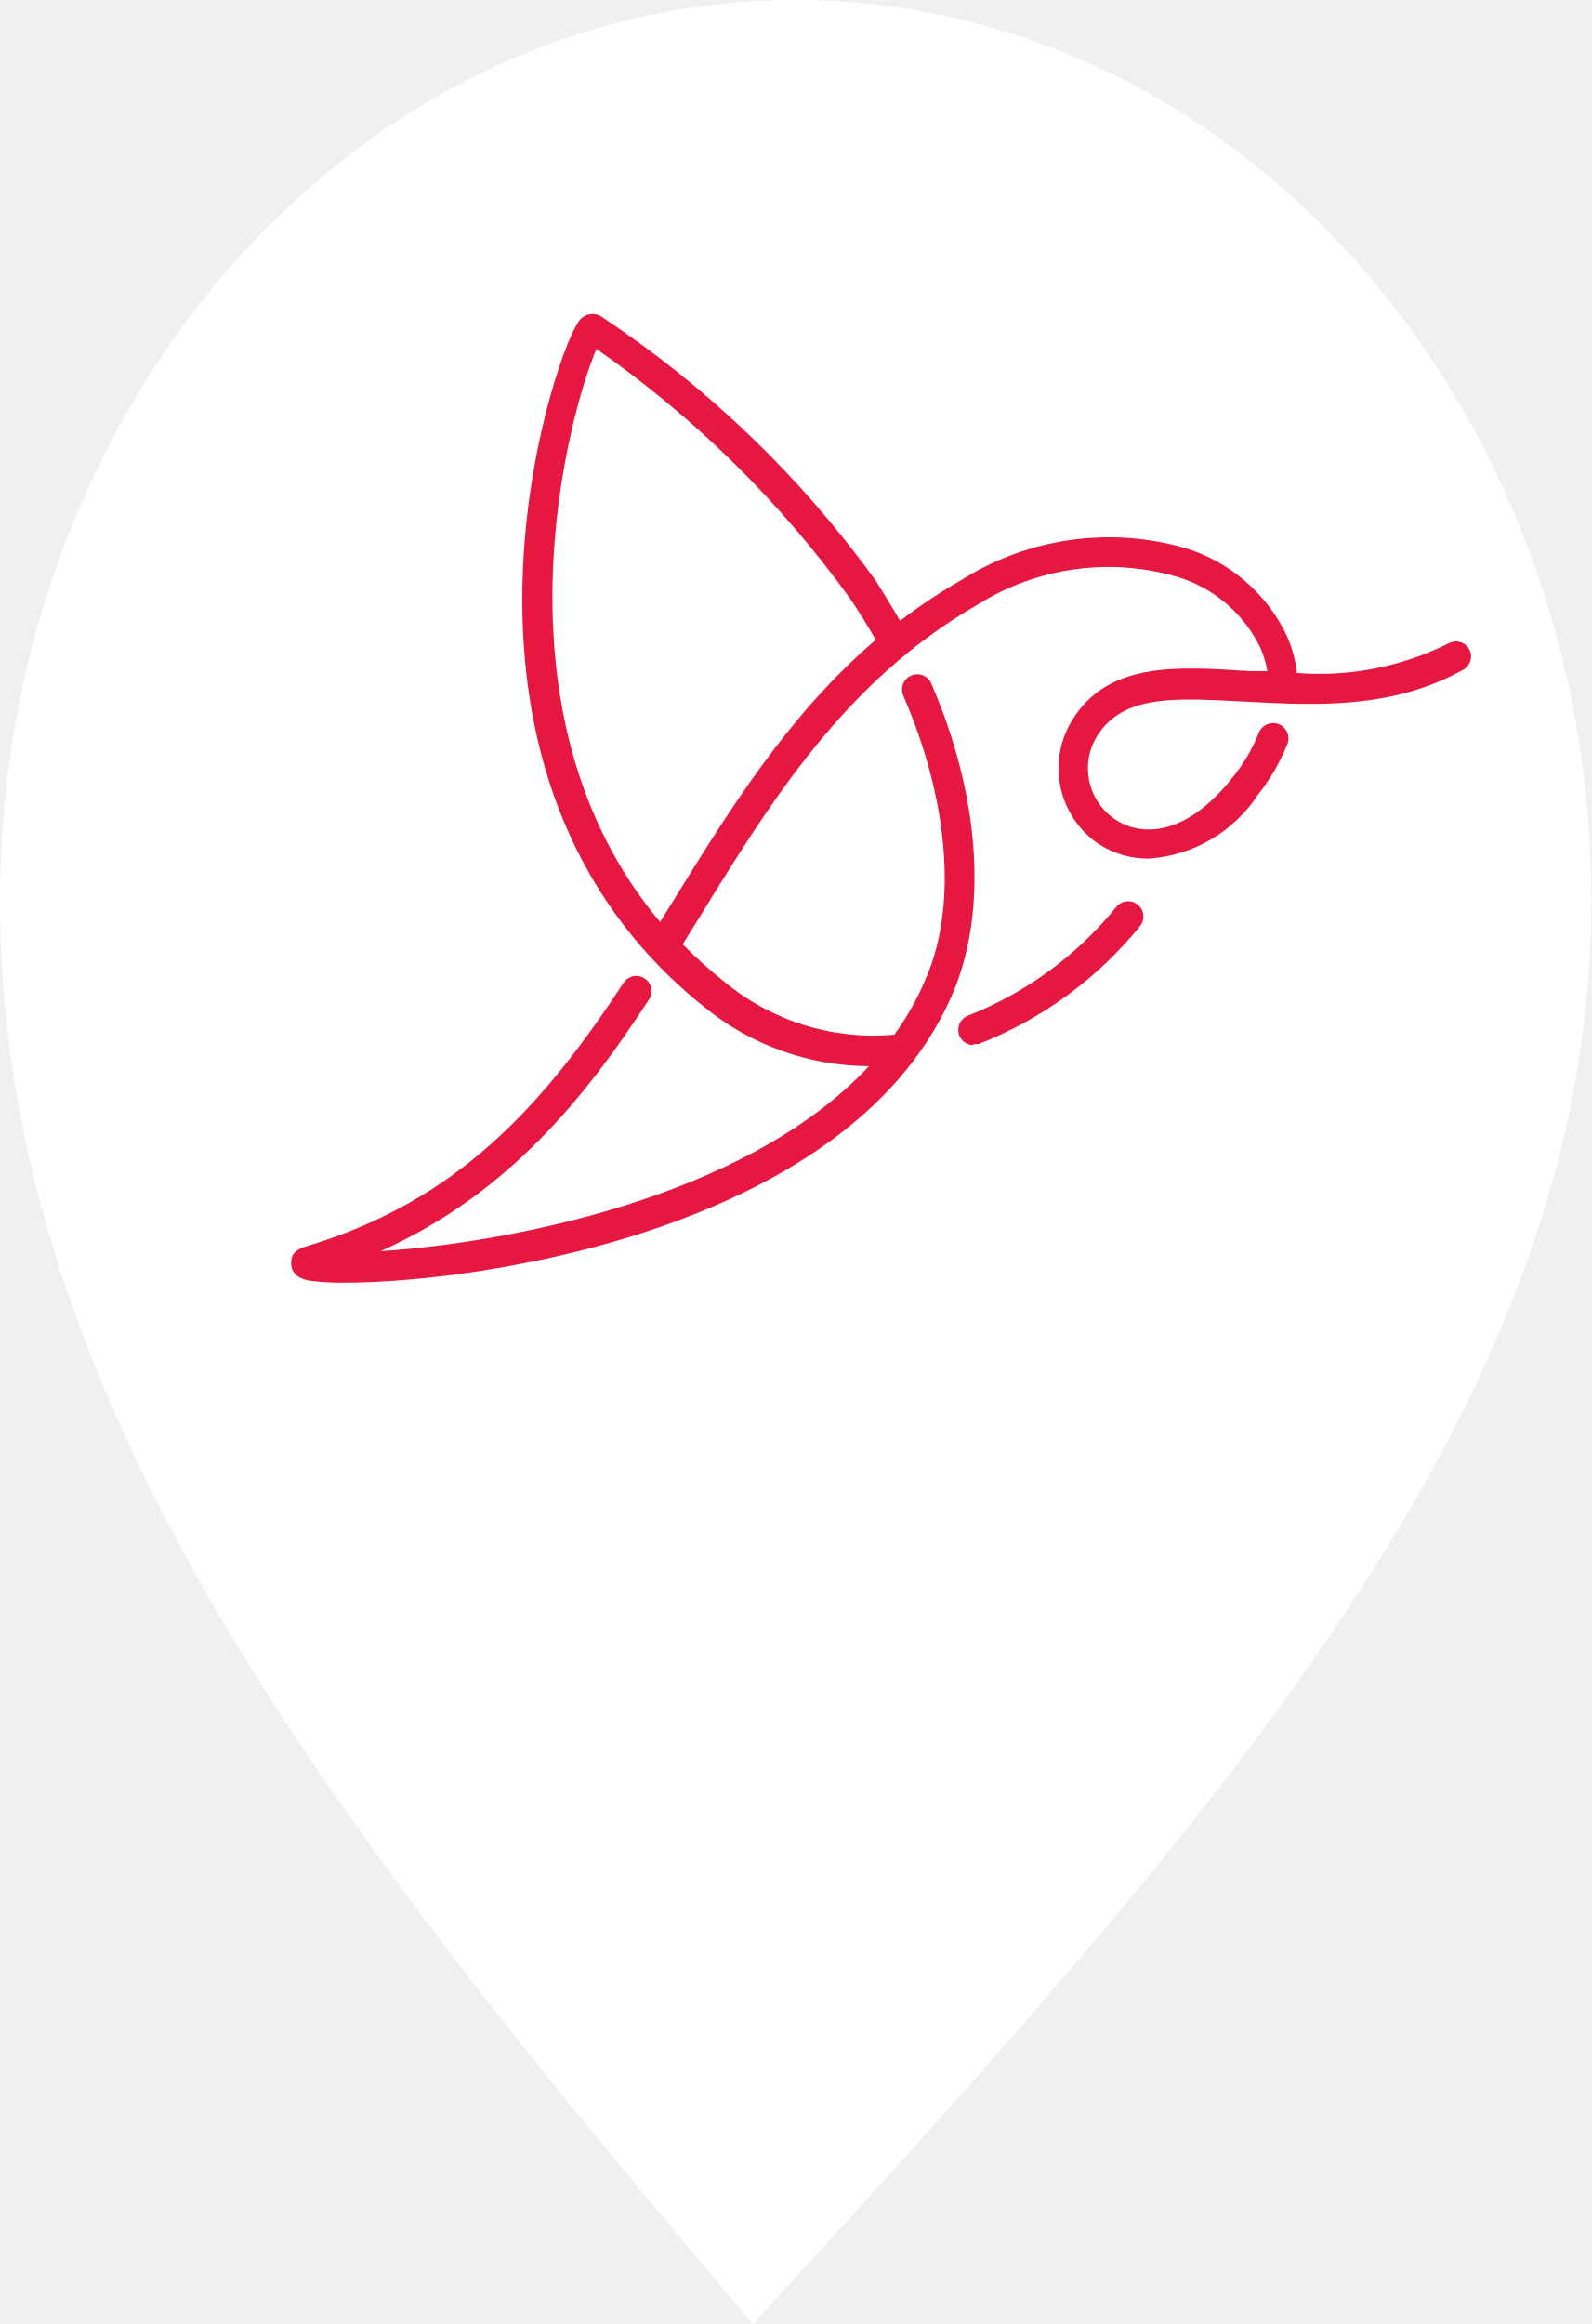
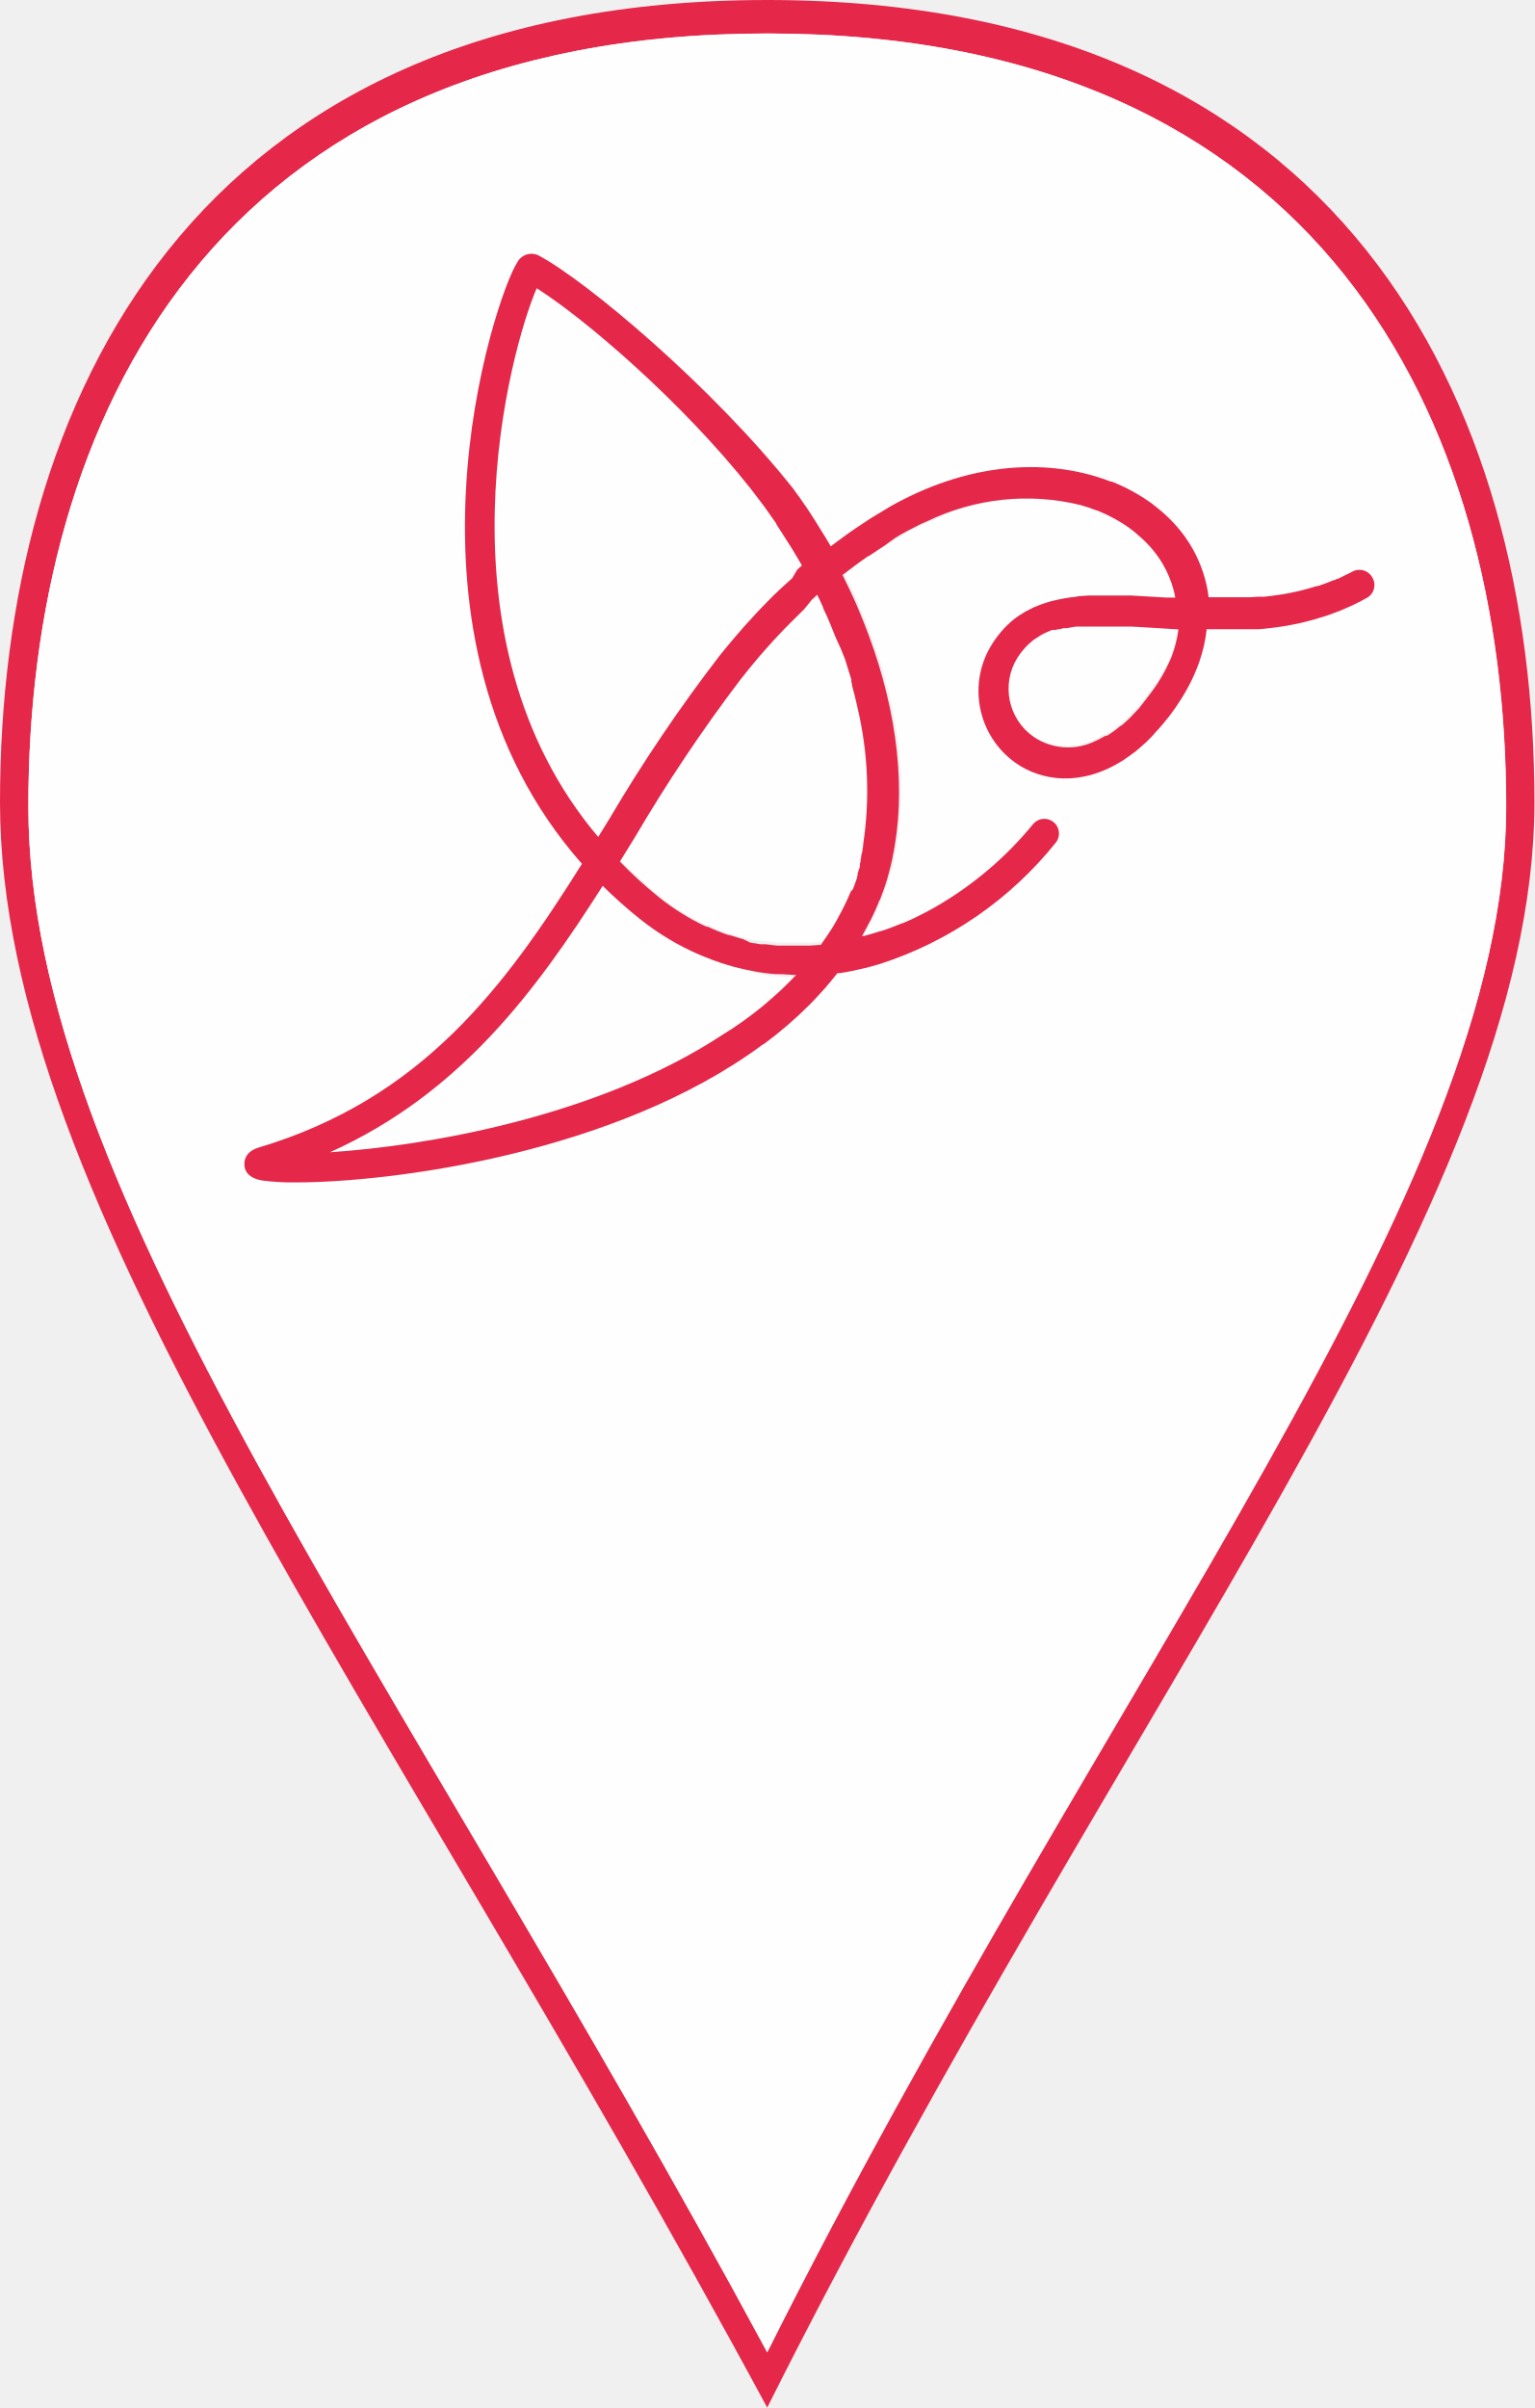
- <svg xmlns="http://www.w3.org/2000/svg" id="Слой_1" data-name="Слой 1" viewBox="0 0 50 73">
+ <svg xmlns="http://www.w3.org/2000/svg" id="Слой_1" data-name="Слой 1" viewBox="0 0 156.88 246.14">
  <defs>
-     <style>.cls-1{fill:#fff;}.cls-2{fill:#e61841;}</style>
+     <style>.cls-1{fill:#e5284a;}.cls-2{fill:#fefefe;}.cls-3{fill:none;stroke:#e5284a;stroke-linecap:round;stroke-linejoin:round;stroke-width:0;}</style>
  </defs>
-   <path class="cls-1" d="M327.16,362.07c-13.26-15.62-23.38-28.83-23.38-44.28s11.09-28,24.71-28,24.71,12.56,24.71,28C353.21,333.56,341.17,346.79,327.16,362.07Z" transform="translate(-303.5 -289.5)" />
-   <path class="cls-1" d="M328.5,290.07c13.47,0,24.43,12.43,24.43,27.72,0,15.58-11.89,28.71-25.76,43.85-13.12-15.47-23.1-28.57-23.1-43.85s11-27.72,24.43-27.72m0-.57c-13.81,0-25,12.66-25,28.29s10.22,28.9,23.66,44.71c15.05-16.42,26.34-29.09,26.34-44.71s-11.19-28.29-25-28.29Z" transform="translate(-303.5 -289.5)" />
-   <path class="cls-2" d="M331.78,309a17.52,17.52,0,0,1,1.94-1.29,8.68,8.68,0,0,1,7-1,5.22,5.22,0,0,1,3.23,2.8,4.16,4.16,0,0,1,.3,1.13,9.06,9.06,0,0,0,4.76-.93.48.48,0,0,1,.65.18h0a.48.48,0,0,1-.19.65c-2.27,1.26-4.7,1.11-6.84,1s-3.83-.25-4.66,1.08a1.93,1.93,0,0,0,.54,2.6c.85.59,2.28.55,3.75-1.34a5.46,5.46,0,0,0,.79-1.36.48.48,0,0,1,.9.35h0a6.46,6.46,0,0,1-.93,1.6,4.46,4.46,0,0,1-3.43,2A2.85,2.85,0,0,1,338,316a2.88,2.88,0,0,1-.8-3.9c1.13-1.81,3.27-1.67,5.54-1.52l.58,0a3.2,3.2,0,0,0-.21-.71,4.27,4.27,0,0,0-2.65-2.26,7.73,7.73,0,0,0-6.24.88c-4.16,2.39-6.5,6.18-8.76,9.85l-.51.82a14.08,14.08,0,0,0,1.3,1.17A7.33,7.33,0,0,0,331.6,322a8.82,8.82,0,0,0,1-1.79c1-2.32.68-5.64-.72-8.86a.48.48,0,0,1,.25-.63h0a.48.48,0,0,1,.63.25c1.5,3.46,1.78,7,.73,9.6-3.09,7.56-15,9.22-19.14,9.22a7.56,7.56,0,0,1-1.11-.06c-.47-.08-.58-.32-.59-.51s0-.43.47-.57c4.71-1.41,7.4-4.35,10-8.32a.48.48,0,0,1,.8.52c-2,3.09-4.45,6.15-8.46,7.95,3.76-.24,11.41-1.59,15.34-5.81a8.24,8.24,0,0,1-5.15-1.84c-9.17-7.3-4.8-20.33-4-21.5a.53.53,0,0,1,.71-.23,33.35,33.35,0,0,1,8.67,8.34Q331.4,308.35,331.78,309Zm-.76.61q-.39-.69-.84-1.35a33.38,33.38,0,0,0-7.94-7.8c-.86,2-3.48,11.48,2,18l.36-.58c1.8-2.91,3.64-5.9,6.4-8.27Zm3.07,12.72a.48.48,0,0,1-.17-.93,11.31,11.31,0,0,0,4.65-3.41.48.48,0,0,1,.75.6,12.3,12.3,0,0,1-5.06,3.7.48.48,0,0,1-.17,0Z" transform="translate(-303.5 -289.5)" />
+   <path class="cls-1" d="M78.44,0C19.61,0,0,41,0,82s38.89,90.77,78.44,164.1h0c36.43-72.7,78.44-123.07,78.44-164.1S137.27,0,78.44,0Zm0,240.46C40.36,169.84,2.9,121.94,2.9,82.43s18.89-79,75.54-79S154,42.92,154,82.43s-40.46,88-75.54,158Z" />
+   <path class="cls-2" d="M62.28,83.82a163.56,163.56,0,0,1,11.3-16.73h0c.52-.65,1.06-1.3,1.6-1.93l.46-.53.46-.53v0l.11-.12.64-.7.55-.6.28-.3.66-.68.75-.76.18-.17,0,0L80,60l.88-.82L81,59.1l.72-.64.41-.37h0l.07-.06c-.63-1.12-1.33-2.24-2.07-3.37-.19-.28-.36-.57-.55-.85l0,0,0-.06v0l0,0-.58-.82-.11-.16,0,0-.59-.83h0l0,0-.36-.47L77.54,51l0,0c-.27-.35-.53-.71-.81-1.06l0,0h0c-7-8.85-16.89-17.31-21.81-20.4C52.21,35.57,44,65.28,61.16,85.63Zm19-24.93h0Z" />
+   <path class="cls-2" d="M74.12,105.77q.77-.5,1.51-1l.33-.23.08-.06,0,0c.58-.43,1.15-.86,1.71-1.31l.09-.07.18-.15h0q.68-.57,1.33-1.16h0l.08-.07.08-.07.33-.31h0q.61-.58,1.19-1.18l0,0,0,0,.23-.23.07-.07h0c-.62,0-1.24,0-1.86-.09l-.34,0c-.59-.06-1.17-.13-1.76-.22L77,99.28q-.67-.12-1.33-.28L75,98.83c-.44-.12-.87-.25-1.31-.4l-.86-.3-.93-.37-.37-.15v0a26.83,26.83,0,0,1-6.12-3.67,48,48,0,0,1-3.8-3.38C54.79,101.36,47,111.8,33.74,117.78c9.61-.61,27.33-3.55,40.14-11.85l.11-.07Z" />
+   <path class="cls-2" d="M120.31,64.18l-1.9-.12-1-.06-1.75-.1-.43,0h-.06l-.58,0-.64,0h-1.31l-.92,0h-.2l-.24,0h-.2l-.52,0h-.29l-.17,0-.19,0h-.07c-.32,0-.63.09-.93.16h-.16l-.1,0-.07,0-.39.11-.17,0-.25.07h-.08l-.07,0-.09,0-.1,0-.17.07h0c-.21.08-.42.17-.62.27l-.22.11h0a7,7,0,0,0-.6.38c-.09.06-.19.11-.28.18l-.15.12a6.56,6.56,0,0,0-.65.6l-.19.21a7.06,7.06,0,0,0-.67.89,6,6,0,0,0,1.68,8.12,6.27,6.27,0,0,0,6.37.36l.22-.1h0l.12-.06c.2-.1.39-.21.59-.33l.05,0,.06,0,.06,0,.34-.23.43-.29h0l.14-.11,0,0,.2-.16.31-.25.06,0h0l.27-.24h0l.48-.44,0,0,.27-.27.12-.13.1-.11.38-.4h0l.18-.19h0q.39-.45.78-1l0,0A16.79,16.79,0,0,0,119.74,67a12.42,12.42,0,0,0,.71-2.8Z" />
+   <path class="cls-2" d="M85.4,64.7c-.22-.55-.44-1.09-.68-1.65-.13-.3-.28-.6-.42-.9l0-.06,0,0c-.19-.42-.38-.83-.58-1.25v-.05l0,0-.08.07-.28.26-.21.19,0,0-.86.79h0c-.44.41-.86.85-1.29,1.28s-.93.94-1.38,1.42l-.38.41-.08.08,0,0q-.72.78-1.41,1.59l0,0-.41.48,0,0q-.83,1-1.62,2a164.87,164.87,0,0,0-10.71,16l-1.57,2.55a44,44,0,0,0,4,3.65,23.94,23.94,0,0,0,4.83,3l.05,0,.07,0,.6.26.5.21q.54.21,1.08.4l.1,0h0l.21.06.81.25h0l.37.1h0l.71.18h0l.37.08.1,0,.61.11.18,0,.26,0,.13,0,.55.07.61.07.5,0,.65,0h1.5l.69,0,.91-.07h0l.2,0c.19-.27.38-.54.56-.81l.07-.1.36-.55L85,95c.16-.25.31-.51.46-.77l.27-.5.28-.52.3-.58q.38-.77.71-1.56L87.1,91v0c.16-.38.3-.78.43-1.19v-.07l.06-.21,0-.13.09-.32c0-.16.09-.32.14-.48l0-.12,0-.08L88,88,88,88c0-.11,0-.23.07-.34l.06-.29c0-.12.05-.24.08-.36l0-.08.06-.31v0l0-.15a36.82,36.82,0,0,0-.58-14l-.06-.27h0q-.23-1-.5-2l0-.11-.07-.26h0l0-.13v0h0v0l0-.1c-.1-.35-.22-.7-.33-1.06l-.15-.49c-.06-.17-.1-.34-.16-.51q-.36-1.07-.78-2.16C85.55,65.05,85.47,64.87,85.4,64.7Z" />
+   <path class="cls-2" d="M78.44,3.42c-56.66,0-75.54,39.51-75.54,79s37.46,87.41,75.54,158h0c35.09-70,75.54-118.52,75.54-158S135.1,3.42,78.44,3.42ZM139.71,61h0c-.4.22-.79.42-1.19.62l-.38.18-.85.37-.41.17-1,.37-.23.08c-.38.13-.77.25-1.15.35l-.47.13-.74.19-.51.12-.77.15-.59.11-.95.14-.58.07-.63.07-.6.05-.63,0-.79,0-.84,0h-3a15.28,15.28,0,0,1-.76,3.35,18.52,18.52,0,0,1-1.86,3.8c-.36.58-.75,1.15-1.19,1.72l-.22.27c-.32.4-.63.78-.95,1.13l-.26.27c-.31.34-.63.66-.94,1L117,76c-.34.31-.67.6-1,.86l-.14.1q-.53.41-1.07.75l0,0c-4.26,2.69-8.29,2.07-10.91.25a9,9,0,0,1-2.49-12.16,10.21,10.21,0,0,1,1.09-1.43l.11-.13c.18-.19.36-.36.55-.53l.12-.12c.22-.19.44-.37.68-.53l0,0c.21-.15.42-.28.64-.41l.12-.08c.22-.13.45-.24.68-.35l.11-.06.18-.08h0l.47-.19h0l.15-.06h0q.4-.15.82-.27h0l.19-.06.3-.07.32-.08h0l.38-.08h0l.59-.11h0l.45-.07h0L110,61h0l.48,0h0l1-.07h.07l.49,0h1.07l.74,0c.56,0,1.11,0,1.68,0h.28l1.88.11h0l.86.05.83.05.79,0h.17a9.91,9.91,0,0,0-.55-1.92,10.72,10.72,0,0,0-2-3.25h0a12.44,12.44,0,0,0-1-1h0l-.16-.13h0l0,0c-.32-.28-.66-.56-1-.82h0l-.42-.29h0l0,0c-.29-.19-.59-.38-.9-.55l-.1-.05,0,0-.39-.21h0c-.34-.17-.69-.33-1-.48l-.23-.1-.23-.1h-.05a17.59,17.59,0,0,0-1.67-.56,23.23,23.23,0,0,0-15.59,1.63l-.53.23h0l-.45.21h0l-.22.12c-.53.27-1.06.54-1.59.84h0l-.57.35-1.11.67,0,0-.65.42-.91.61-.06,0,0,0-.86.61,0,0-.61.45,0,0-1,.76-.09.07-.06,0,0,0,.19.4q.59,1.17,1.11,2.35l.34.79q.54,1.26,1,2.52l.07.19c3,8,3.83,15.95,2.41,22.66v.07q-.21,1-.48,1.91l-.08.29q-.28.91-.62,1.78l-.09.24v0h0c0,.12-.11.23-.16.34-.24.56-.48,1.11-.74,1.64-.1.2-.21.39-.32.59l0,0c-.2.39-.4.78-.62,1.16h0l.1,0,.14,0,.2-.06h0q.72-.2,1.43-.43l.06,0,.28-.09,0,0q.84-.29,1.67-.63h0l.16-.07.07,0q.71-.3,1.41-.64h0l.34-.17,0,0q.75-.37,1.48-.78h0l.15-.09a36.22,36.22,0,0,0,10.05-8.54A1.5,1.5,0,0,1,108,86.06,38,38,0,0,1,90,98.42h0c-.43.13-.86.25-1.29.36l-.57.13-.85.19c-.44.09-.89.17-1.34.24l-.16,0h-.09v0l-.12.15-.06.07c-.23.29-.47.58-.71.87l-.14.16-.17.21-.27.3-.23.25-.7.76-.18.19-.27.27a41.12,41.12,0,0,1-4.64,4,1.4,1.4,0,0,1-.16.08C62.86,118,39.84,120.86,30.28,120.86a23.57,23.57,0,0,1-3.45-.19c-1.45-.24-1.8-1-1.84-1.61,0-.39.07-1.34,1.46-1.76,16.71-5,25.14-16.39,33.05-29C38.92,65,50.66,30.22,52.87,26.85a1.64,1.64,0,0,1,2.21-.73c4.85,2.57,17.72,13.34,25.62,24.09.47.64.93,1.28,1.36,1.92.69,1,1.33,2,1.94,3.06.18.31.38.61.55.92h0l.16-.12h0l.47-.35,0,0,1.19-.87h0l.59-.41h0l1.2-.8,0,0,.5-.33h0q.76-.48,1.56-.94l.24-.15,0,0,.1-.06c.47-.27.94-.52,1.41-.76l.61-.3.27-.13h0c7.52-3.57,14.78-3.55,20.3-1.4h0l.11,0c.43.17.85.35,1.26.55l.11.05c.42.2.82.42,1.21.65l.2.12q.56.33,1.08.7l.2.14c.35.26.7.52,1,.8l.16.14.13.11,0,0,.45.42.25.25c.2.21.4.42.59.63h0a13.59,13.59,0,0,1,2.73,4.78,12.88,12.88,0,0,1,.55,2.49h2.31l1.07,0h.12l.54,0h.2l.74-.05.25,0h0l.23,0,.22,0q1-.1,1.92-.26.77-.13,1.55-.31l.33-.08c.53-.13,1.06-.28,1.59-.45h0l.12,0,.26-.09h0c.44-.15.88-.32,1.31-.5h0l.06,0,.31-.14.08,0h0l.68-.34c.28-.14.55-.26.83-.41A1.49,1.49,0,0,1,139.71,61Z" />
+   <path class="cls-3" d="M114.21,74.49l.31-.25" />
+   <path class="cls-3" d="M115.76,73.08l.1-.11" />
+   <path class="cls-3" d="M115.86,73l.32-.35" />
+   <path class="cls-3" d="M90.59,90q-.28.91-.62,1.78" />
+   <path class="cls-3" d="M127.66,61.26l.74-.05" />
+   <path class="cls-3" d="M117.51,51.66c.35.26.7.52,1,.8" />
+   <path class="cls-3" d="M114.81,77.72q.53-.34,1.07-.75" />
+   <path class="cls-3" d="M117,76c-.34.31-.67.6-1,.86" />
+   <path class="cls-3" d="M91.16,87.83q-.21,1-.48,1.91" />
+   <path class="cls-3" d="M117.24,75.82c.31-.3.63-.62.94-1" />
+   <path class="cls-3" d="M119.39,73.46c-.32.4-.63.78-.95,1.13" />
+   <path class="cls-3" d="M87.68,62.38q.54,1.26,1,2.52" />
+   <path class="cls-3" d="M86.22,59.24q.59,1.17,1.11,2.35" />
+   <path class="cls-3" d="M108.2,64.36l-.17,0" />
+   <path class="cls-3" d="M107.27,64.67h0" />
+   <path class="cls-3" d="M109.86,64h0" />
+   <path class="cls-3" d="M110.57,63.93l.52,0" />
+   <path class="cls-3" d="M78.15,51.78l-.36-.47" />
+   <path class="cls-3" d="M73.7,98.43l-.86-.3" />
+   <path class="cls-3" d="M74.55,95.56h0" />
+   <path class="cls-3" d="M74.52,95.55l-.07,0" />
+   <path class="cls-3" d="M73.29,95.1l-.06,0" />
+   <path class="cls-3" d="M79.19,99.58l.34,0" />
+   <path class="cls-3" d="M75.57,95.87l.08,0" />
+   <path class="cls-3" d="M79.53,101.57l-.08.07" />
+   <path class="cls-3" d="M79.7,101.41l.11-.1" />
+   <path class="cls-3" d="M75.65,95.89h0" />
+   <path class="cls-3" d="M82.86,96.66l-.69,0" />
+   <path class="cls-3" d="M86.4,67.39q-.36-1.07-.78-2.16" />
+   <path class="cls-3" d="M94,93.62l-.34.17" />
+   <path class="cls-3" d="M94,93.62h0" />
+   <path class="cls-3" d="M92,94.54l.16-.07" />
+   <path class="cls-3" d="M77.44,99.36,77,99.28" />
+   <path class="cls-3" d="M75,98.83l.69.17" />
+   <line class="cls-3" x1="81.24" y1="58.88" x2="81.23" y2="58.89" />
+   <path class="cls-3" d="M88.27,53.5l.5-.33" />
+   <path class="cls-3" d="M90.4,55.69,91.51,55" />
+   <path class="cls-3" d="M85.19,55.65l-.47.35" />
+   <path class="cls-3" d="M87,54.34l-.59.41" />
+   <path class="cls-3" d="M87.81,57.43l-.61.45" />
+   <path class="cls-1" d="M140.29,59a1.49,1.49,0,0,0-2-.58c-.27.15-.55.27-.83.41l-.68.34h0l-.08,0-.31.14-.06,0h0c-.43.18-.87.35-1.31.5h0l-.26.09-.12,0h0c-.53.17-1.06.32-1.59.45l-.33.08q-.77.18-1.55.31-1,.16-1.92.26l-.22,0-.23,0h0l-.25,0-.74.05h-.2l-.54,0h-.12l-1.07,0h-2.31a12.88,12.88,0,0,0-.55-2.49,13.59,13.59,0,0,0-2.73-4.78h0c-.19-.22-.39-.43-.59-.63l-.25-.25-.45-.42,0,0-.13-.11-.16-.14c-.33-.28-.67-.54-1-.8l-.2-.14q-.52-.37-1.08-.7l-.2-.12c-.39-.23-.79-.44-1.21-.65l-.11-.05c-.41-.2-.83-.38-1.26-.55l-.11,0h0c-5.53-2.15-12.79-2.16-20.3,1.4h0l-.27.13-.61.3c-.47.24-.94.49-1.41.76l-.1.06,0,0-.24.15q-.79.46-1.56.94h0l-.5.33,0,0-1.2.8h0l-.59.41h0l-1.19.87,0,0-.47.35h0l-.16.12h0c-.18-.31-.37-.61-.55-.92-.62-1-1.26-2.06-1.94-3.06-.43-.64-.89-1.28-1.36-1.92C72.79,39.47,59.92,28.69,55.08,26.12a1.64,1.64,0,0,0-2.21.73C50.66,30.22,38.92,65,59.5,88.3c-7.91,12.61-16.34,24-33.05,29-1.39.42-1.49,1.37-1.46,1.76,0,.6.39,1.37,1.84,1.61a23.57,23.57,0,0,0,3.45.19c9.57,0,32.58-2.88,47.69-14.08a1.4,1.4,0,0,0,.16-.08,41.12,41.12,0,0,0,4.64-4l.27-.27.18-.19.7-.76.23-.25.27-.3.17-.21.14-.16c.24-.29.48-.57.71-.87l.06-.07.12-.15v0h.09l.16,0c.45-.07.89-.15,1.34-.24l.85-.19.57-.13c.43-.11.86-.23,1.29-.36h0A38,38,0,0,0,108,86.06a1.5,1.5,0,0,0-2.32-1.89,36.22,36.22,0,0,1-10.05,8.54l-.15.09h0q-.73.41-1.48.78l0,0h0l-.34.17h0q-.7.34-1.41.64l-.07,0-.16.07h0q-.83.34-1.67.63l0,0-.28.09-.06,0q-.71.23-1.43.43h0l-.2.06-.14,0-.1,0h0c.22-.38.42-.77.62-1.16l0,0c.1-.2.22-.39.32-.59.27-.54.51-1.09.74-1.64,0-.12.11-.23.16-.34h0v0l.09-.24q.34-.87.62-1.78l.08-.29q.27-.94.48-1.91v-.07c1.43-6.71.55-14.68-2.41-22.66l-.07-.19q-.47-1.26-1-2.52l-.34-.79q-.53-1.18-1.11-2.35l-.19-.4,0,0,.06,0,.09-.07,1-.76,0,0,.61-.45,0,0,.86-.61,0,0,.06,0,.91-.61.65-.42,0,0L91.51,55l.57-.35h0c.53-.31,1.06-.58,1.59-.84l.22-.12h0l.45-.21h0l.53-.23a23.23,23.23,0,0,1,15.59-1.63,17.59,17.59,0,0,1,1.67.56h.05l.23.1.23.1c.36.15.71.31,1,.48h0l.39.21,0,0,.1.05c.31.18.61.36.9.55l0,0h0l.42.29h0c.36.26.7.53,1,.82l0,0h0l.16.13h0a12.44,12.44,0,0,1,1,1h0a10.72,10.72,0,0,1,2,3.25,9.91,9.91,0,0,1,.55,1.92h-.17l-.79,0-.83-.05-.86-.05h0l-1.88-.11h-.28c-.57,0-1.12,0-1.68,0l-.74,0,.74,0-.74,0h-1.07l-.49,0h-.07l-1,.07h0L110,61h0l-.58.07h0l-.45.07h0l-.59.11h0l-.38.08h0l-.32.08-.29.07.29-.07-.3.07-.19.06h0q-.42.12-.82.27h0l-.15.06h0l-.47.19h0l-.18.08-.11.06c-.23.11-.46.23-.68.35l-.12.08c-.22.13-.43.26-.64.41l0,0c-.23.17-.46.34-.68.53l-.12.12c-.19.17-.37.34-.55.53l-.11.13a10.21,10.21,0,0,0-1.09,1.43A9,9,0,0,0,103.86,78c2.62,1.83,6.65,2.44,10.91-.25l0,0q.53-.34,1.07-.75l.14-.1c.34-.26.67-.55,1-.86l.21-.18c.31-.3.63-.62.94-1l.26-.27c.32-.35.63-.73.95-1.13l.22-.27c.44-.57.83-1.14,1.19-1.72a18.52,18.52,0,0,0,1.86-3.8,15.28,15.28,0,0,0,.76-3.35h3l.84,0,.79,0,.63,0,.6-.05.63-.07.58-.07.95-.14.59-.11.77-.15.51-.12.74-.19.47-.13c.39-.11.77-.23,1.15-.35l.23-.08,1-.37.41-.17.85-.37.38-.18c.4-.19.8-.4,1.19-.62h0A1.5,1.5,0,0,0,140.29,59ZM54.87,29.46c4.91,3.1,14.78,11.55,21.81,20.4h0l0,0c.28.35.54.71.81,1.06l0,0,.24.32.36.47,0,0h0l.59.83,0,0,.11.16.58.82,0,0v0l0,.06,0,0c.19.28.37.57.55.85.73,1.12,1.43,2.25,2.07,3.37l-.07.06h0l-.41.37L81,59.1l-.09.08L80,60l-.73.69,0,0-.18.17-.75.76-.66.68-.28.3-.55.6-.64.7-.11.12v0l-.46.53-.46.53c-.54.64-1.08,1.28-1.6,1.93h0a163.56,163.56,0,0,0-11.3,16.73l-1.12,1.81C44,65.28,52.21,35.57,54.87,29.46ZM33.74,117.78c13.3-6,21-16.42,27.88-27.23a48,48,0,0,0,3.8,3.38,26.83,26.83,0,0,0,6.12,3.67v0l.37.15.93.37.86.3c.44.14.87.28,1.31.4l.69.17q.66.16,1.33.28l.41.08c.58.1,1.17.17,1.76.22l.34,0c.62,0,1.24.08,1.86.09h0l-.07.07-.23.23,0,0,0,0q-.58.6-1.19,1.18h0l-.33.31-.08.07-.08.07h0q-.65.59-1.33,1.16h0l-.18.15-.09.07c-.55.45-1.12.89-1.71,1.31l0,0-.08.06-.33.23q-.74.53-1.51,1l-.13.08-.11.07C61.07,114.22,43.35,117.16,33.74,117.78Zm39.49-22.7.06,0Zm2.34.79.08,0h0Zm4.24,5.44-.11.1ZM86.4,67.39c.06.17.11.34.16.51l.15.49c.11.35.23.71.33,1.06l0,.1v0h0v0l0,.13h0l.07.26,0,.11q.28,1,.5,2h0l.06.27a36.82,36.82,0,0,1,.58,14l0,.15v0l-.06.31,0,.08c0,.12-.05.24-.08.36l-.06.29c0,.11,0,.23-.07.34L88,88l-.08.31,0,.08,0,.12c0,.16-.09.32-.14.48l-.09.32,0,.13-.06.21v.07c-.14.41-.28.81-.43,1.19v0L87,91.1q-.33.79-.71,1.56l-.3.58-.28.52-.27.5c-.15.26-.3.51-.46.77l-.07.1-.36.55-.07.1c-.18.27-.37.54-.56.81l-.2,0h0l-.91.07-.69,0h-1.5l-.65,0-.5,0-.61-.07-.55-.07-.13,0-.26,0-.18,0-.61-.11-.1,0-.37-.08h0L76,96h0l-.37-.1h0l-.81-.25-.21-.06h0l-.07,0,.07,0-.1,0q-.54-.18-1.08-.4l-.5-.21-.6-.26-.07,0-.05,0a23.94,23.94,0,0,1-4.83-3,44,44,0,0,1-4-3.65l1.57-2.55a164.87,164.87,0,0,1,10.71-16q.79-1,1.62-2l0,0,.41-.48,0,0q.69-.8,1.41-1.59l0,0,.08-.08.38-.41q.67-.72,1.38-1.42c.43-.43.86-.86,1.29-1.28h0L83,61.3l0,0,.21-.19.28-.26.08-.07,0,0v.05c.21.42.39.83.58,1.25l0,0,0,.06c.14.3.29.6.42.9.24.55.46,1.1.68,1.65.07.18.15.36.22.54Q86,66.32,86.4,67.39Zm38.56-6h0Zm-7.72,10,0,0q-.39.5-.78,1h0l-.18.19h0l-.38.4.32-.35-.32.35-.1.11-.12.13-.27.27,0,0-.48.44h0l-.27.24h0l-.06,0-.31.25-.2.16,0,0-.14.11h0l-.43.29-.34.23-.06,0-.06,0-.05,0c-.2.12-.4.23-.59.33l-.12.06h0l-.22.1a6.27,6.27,0,0,1-6.37-.36,6,6,0,0,1-1.68-8.12,7.06,7.06,0,0,1,.67-.89l.19-.21a6.56,6.56,0,0,1,.65-.6l.15-.12c.09-.07.19-.12.28-.18a7,7,0,0,1,.6-.38h0l.22-.11c.2-.1.41-.18.62-.27h0l.17-.07.1,0,.09,0,.07,0h.08l.25-.07.17,0,.39-.11.07,0,.1,0h.16c.3-.06.61-.11.93-.16h.07l.19,0,.17,0h.29l.52,0h.2l.24,0h.2l.92,0H114l.64,0,.58,0h.06l.43,0,1.75.1,1,.06,1.9.12h.13a12.42,12.42,0,0,1-.71,2.8A16.79,16.79,0,0,1,117.25,71.36Z" />
+   <path class="cls-3" d="M113.9,60.86c.56,0,1.11,0,1.68,0" />
+   <path class="cls-3" d="M113.15,60.84l.74,0" />
+   <path class="cls-3" d="M115.85,60.92h-.05" />
+   <path class="cls-3" d="M117.73,61l-1.88-.11" />
+   <path class="cls-3" d="M107.69,61.4l.32-.08" />
+   <path class="cls-3" d="M107.69,61.4l-.29.07" />
+   <path class="cls-3" d="M109,61.13l-.59.11" />
+   <path class="cls-3" d="M112.61,60.85h.08" />
+   <path class="cls-3" d="M112.61,60.85h-.52" />
+   <path class="cls-3" d="M110,61l-.58.07" />
+   <path class="cls-3" d="M111.52,60.88l-1,.07" />
+   <line class="cls-3" x1="124.96" y1="61.35" x2="124.96" y2="61.35" />
</svg>
